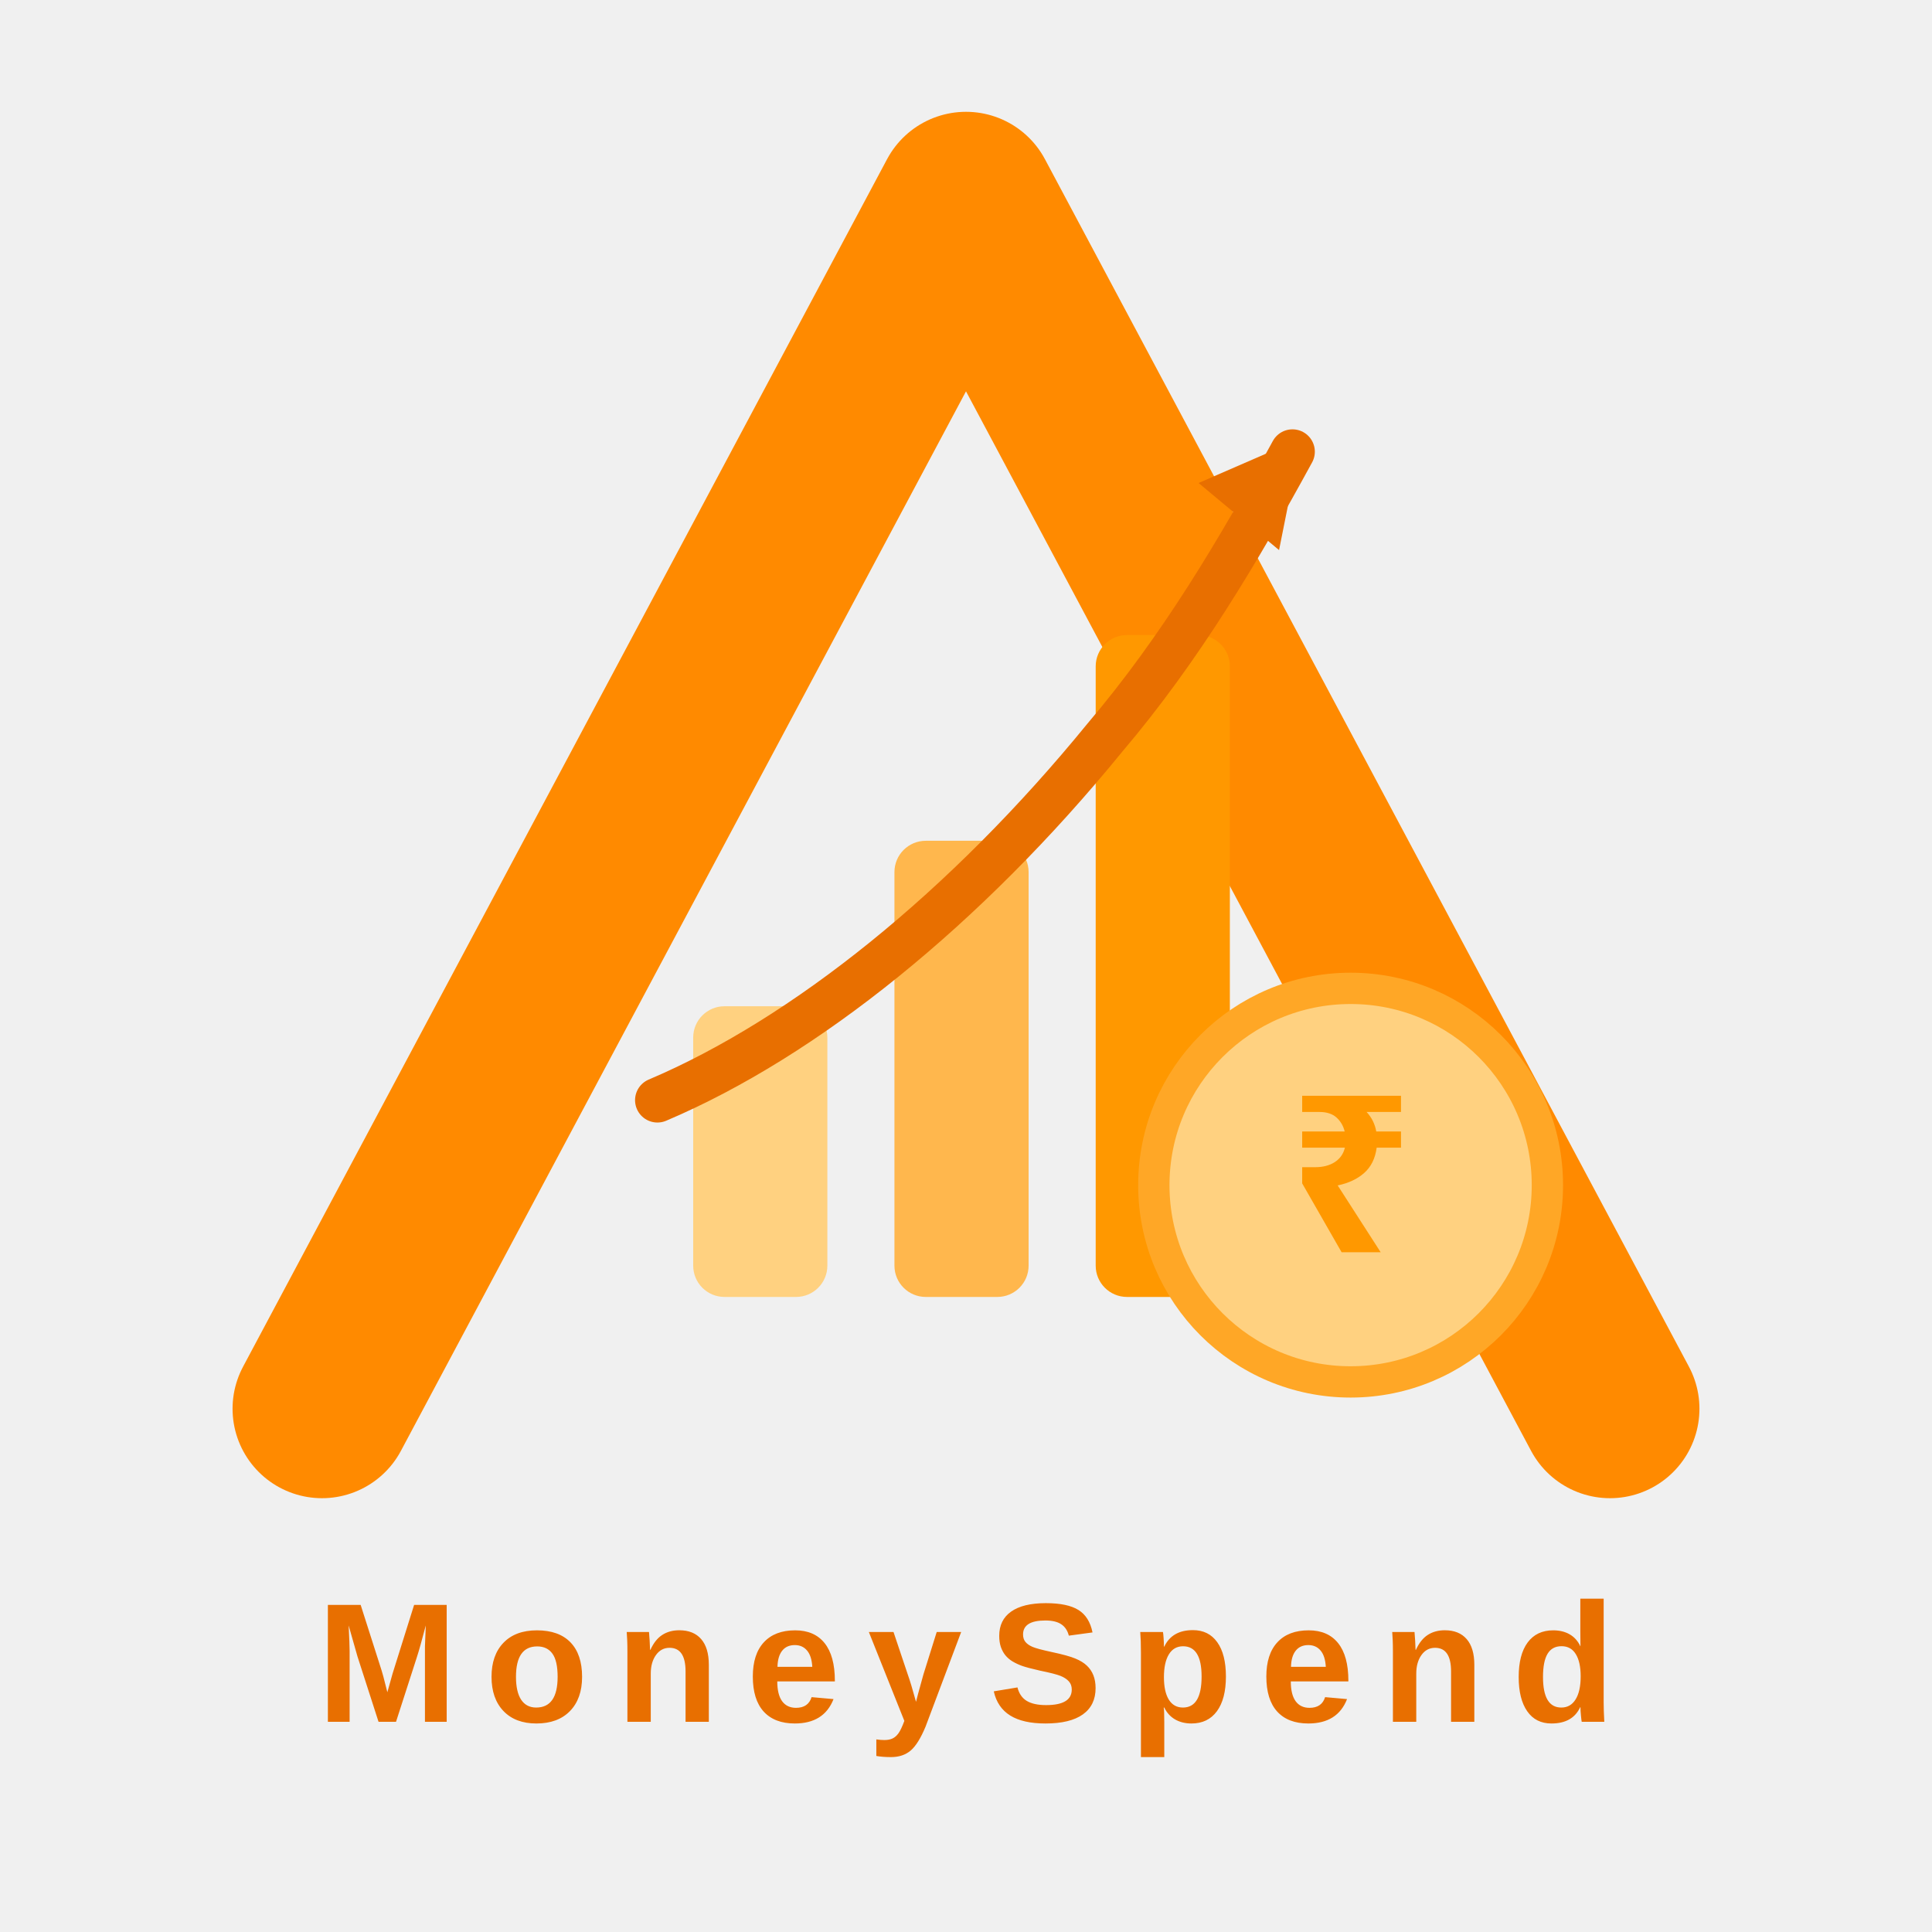
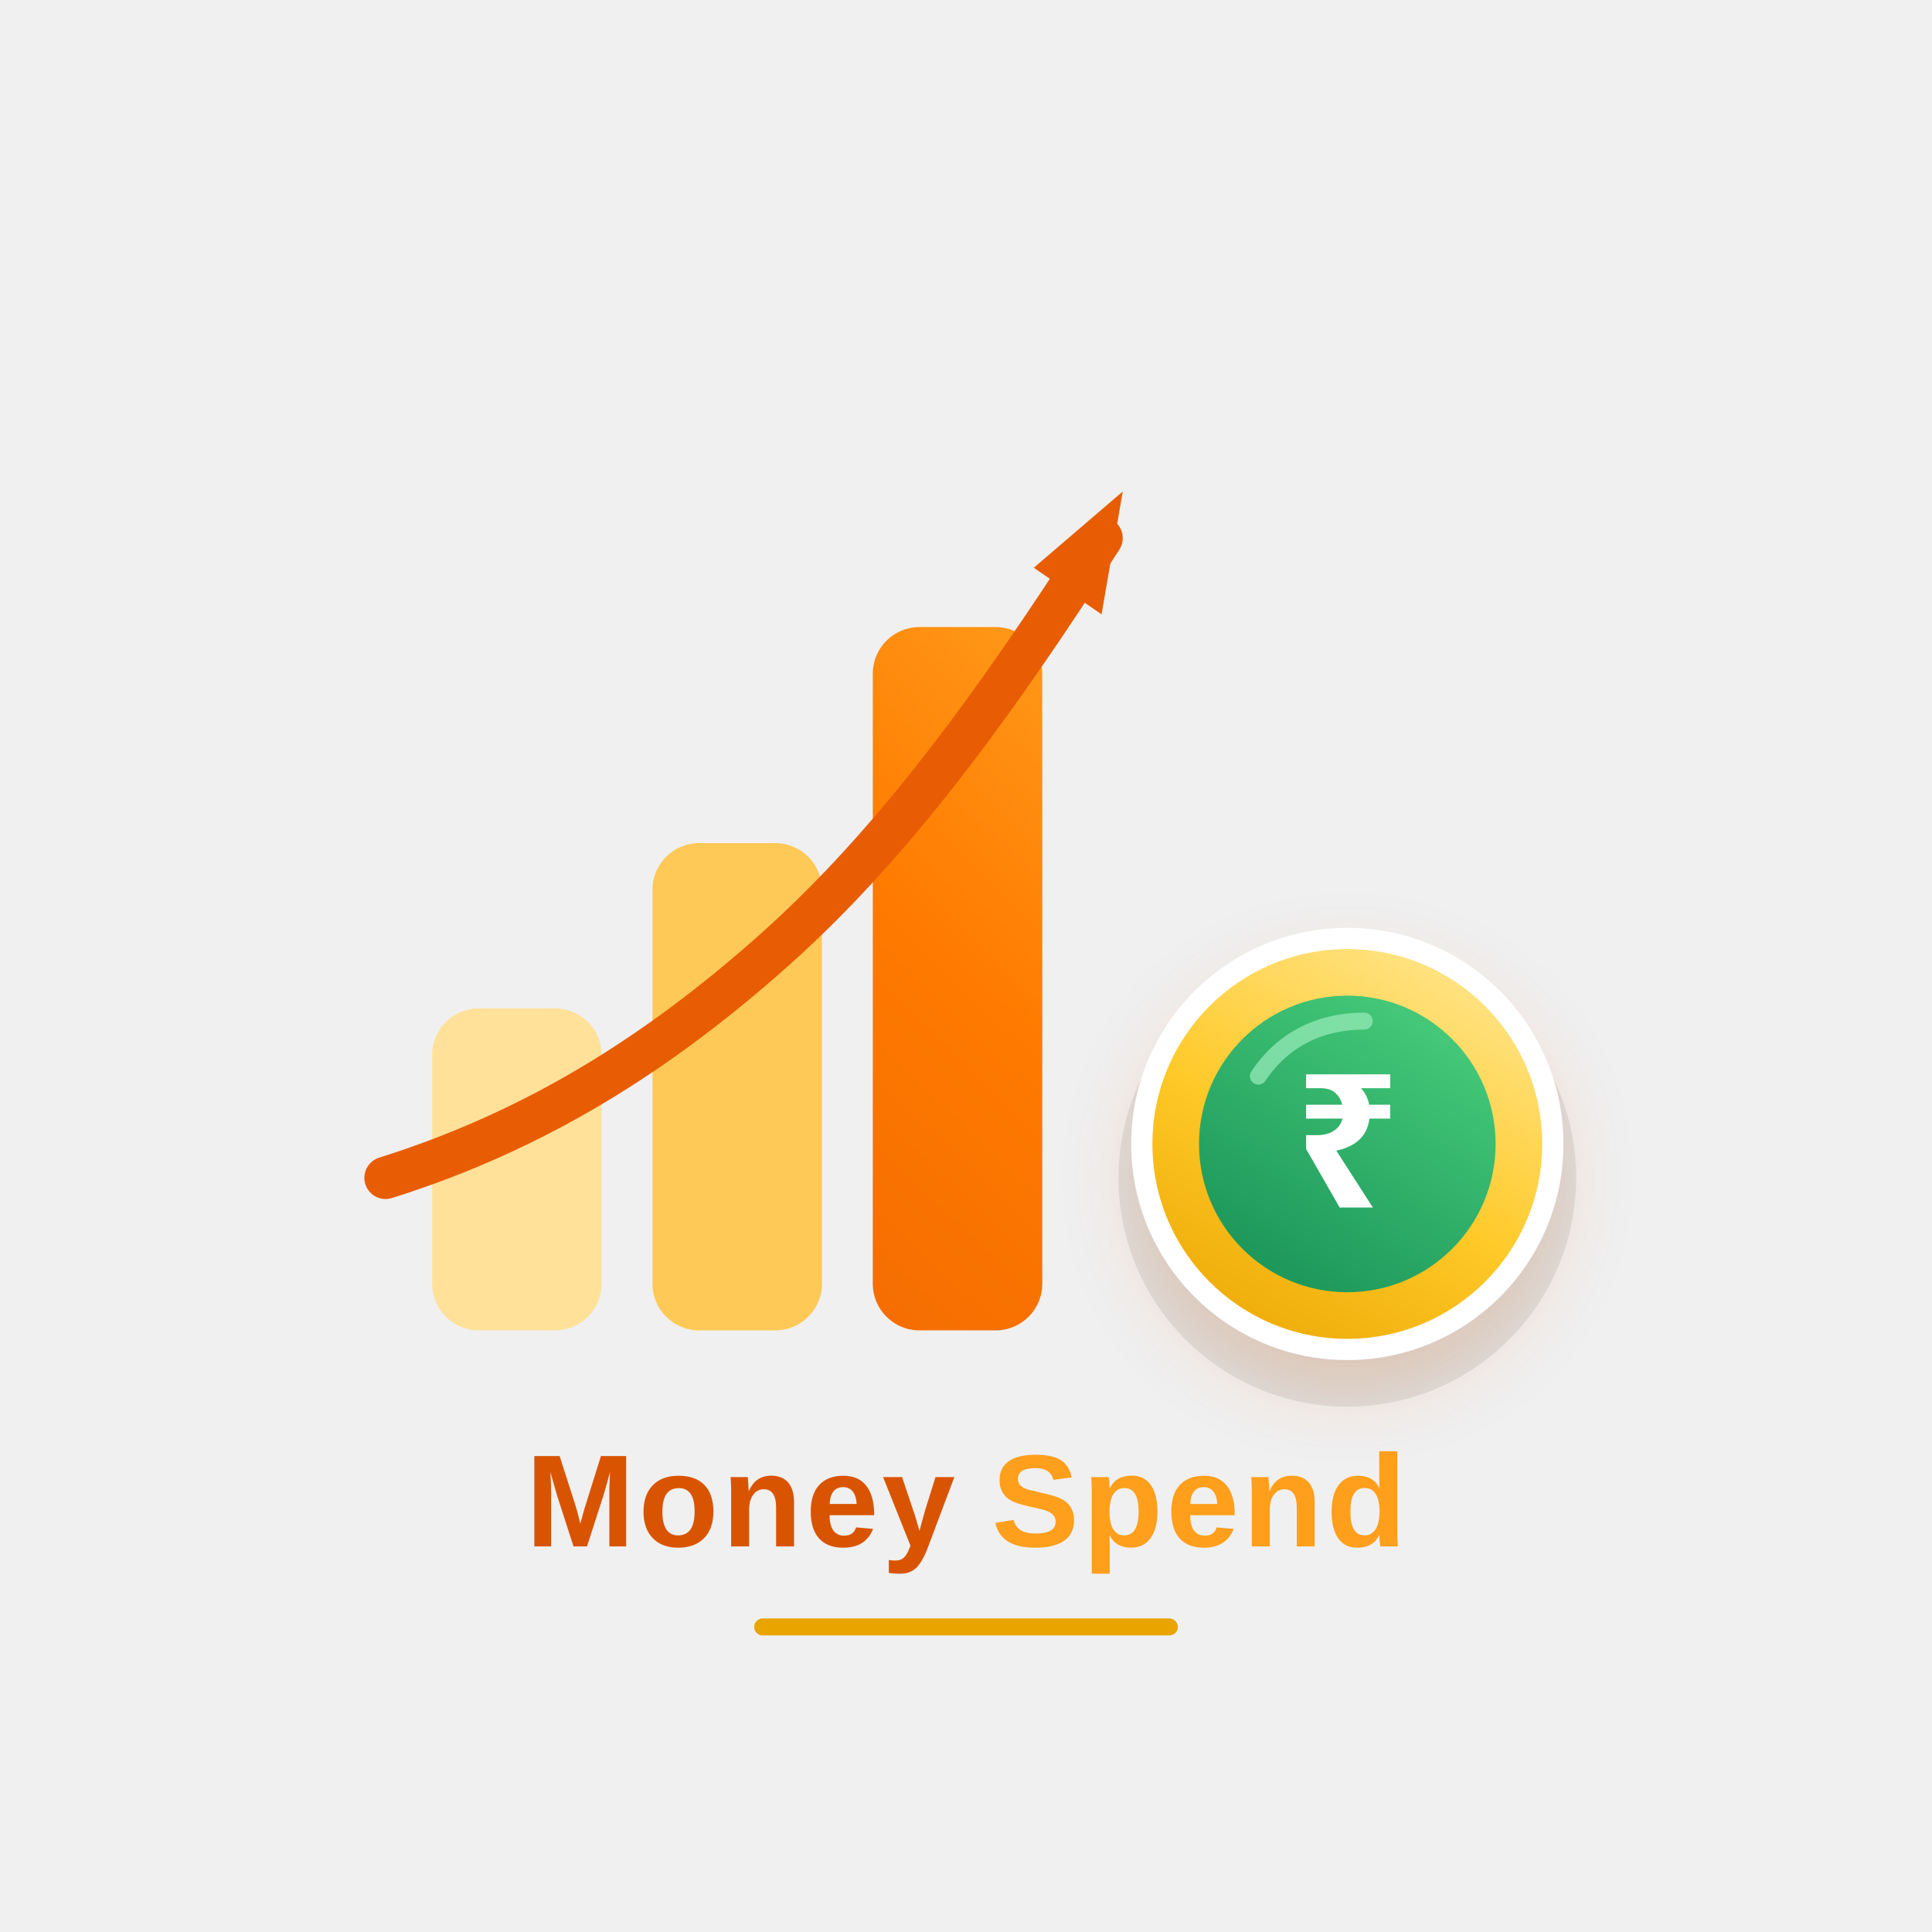
- <svg xmlns="http://www.w3.org/2000/svg" width="432" height="432" viewBox="0 0 432 432">
-   <path d="M72 315 L216 45 L360 315" fill="none" stroke="#FF8A00" stroke-width="40" stroke-linecap="round" stroke-linejoin="round" />
-   <rect x="155" y="225" width="30" height="65" rx="7" fill="#FFD180" />
-   <rect x="200" y="188" width="30" height="102" rx="7" fill="#FFB74D" />
-   <rect x="245" y="142" width="30" height="148" rx="7" fill="#FF9800" />
-   <path d="M147 246            C180 232 216 203 247 165            C264 145 277 123 289 101" fill="none" stroke="#E86F00" stroke-width="10" stroke-linecap="round" />
-   <path d="M268 108            L291 98            L286 123            Z" fill="#E86F00" />
-   <circle cx="302" cy="265" r="44" fill="#FFD180" stroke="#FFA726" stroke-width="7" />
-   <text x="302" y="280" text-anchor="middle" font-size="49" font-family="Arial, Helvetica, sans-serif" font-weight="700" fill="#FF9800">₹</text>
-   <text x="216" y="385" text-anchor="middle" font-size="38" font-family="Arial, Helvetica, sans-serif" font-weight="700" letter-spacing="6" fill="#E86F00">MoneySpend</text>
+ <svg xmlns="http://www.w3.org/2000/svg" width="456" height="456" viewBox="0 0 456 456" version="1.1">
+   <defs>
+     <linearGradient id="orange" x1="90" y1="330" x2="300" y2="110" gradientUnits="userSpaceOnUse">
+       <stop offset="0%" stop-color="#E85D04" />
+       <stop offset="55%" stop-color="#FF7A00" />
+       <stop offset="100%" stop-color="#FFB52E" />
+     </linearGradient>
+     <linearGradient id="gold" x1="280" y1="320" x2="335" y2="220" gradientUnits="userSpaceOnUse">
+       <stop offset="0%" stop-color="#E9A400" />
+       <stop offset="50%" stop-color="#FFC928" />
+       <stop offset="100%" stop-color="#FFE58A" />
+     </linearGradient>
+     <linearGradient id="green" x1="285" y1="305" x2="330" y2="235" gradientUnits="userSpaceOnUse">
+       <stop offset="0%" stop-color="#168F55" />
+       <stop offset="100%" stop-color="#45C979" />
+     </linearGradient>
+     <filter id="shadow" x="-30%" y="-30%" width="160%" height="160%">
+       <feDropShadow dx="0" dy="8" stdDeviation="8" flood-color="#D85A00" flood-opacity="0.18" />
+     </filter>
+   </defs>
+   <rect x="102" y="238" width="40" height="76" rx="11" fill="#FFE19A" />
+   <rect x="154" y="199" width="40" height="115" rx="11" fill="#FFC957" />
+   <rect x="206" y="148" width="40" height="166" rx="11" fill="url(#orange)" />
+   <path d="M91 278              C126 267              155 249              183 224              C211 199              235 166              260 127" fill="none" stroke="#E85D04" stroke-width="10" stroke-linecap="round" stroke-linejoin="round" />
+   <path d="M244 134              L265 116              L260 145" fill="#E85D04" />
+   <circle cx="318" cy="278" r="54" fill="#000000" opacity="0.08" />
+   <circle cx="318" cy="270" r="51" fill="#FFFFFF" filter="url(#shadow)" />
+   <circle cx="318" cy="270" r="46" fill="url(#gold)" />
+   <circle cx="318" cy="270" r="35" fill="url(#green)" />
+   <path d="M297 254              C303 245              312 241              322 241" fill="none" stroke="#94E9B5" stroke-width="4" stroke-linecap="round" opacity="0.75" />
+   <text x="318" y="285" text-anchor="middle" font-family="Arial, Helvetica, sans-serif" font-size="44" font-weight="700" fill="#FFFFFF">₹</text>
+   <text x="228" y="365" text-anchor="middle" font-family="Arial, Helvetica, sans-serif" font-size="31" font-weight="700" letter-spacing="0.8">
+     <tspan fill="#D95400">Money</tspan>
+     <tspan fill="#FF9F1C">Spend</tspan>
+   </text>
+   <rect x="178" y="382" width="100" height="4" rx="2" fill="url(#gold)" />
</svg>
